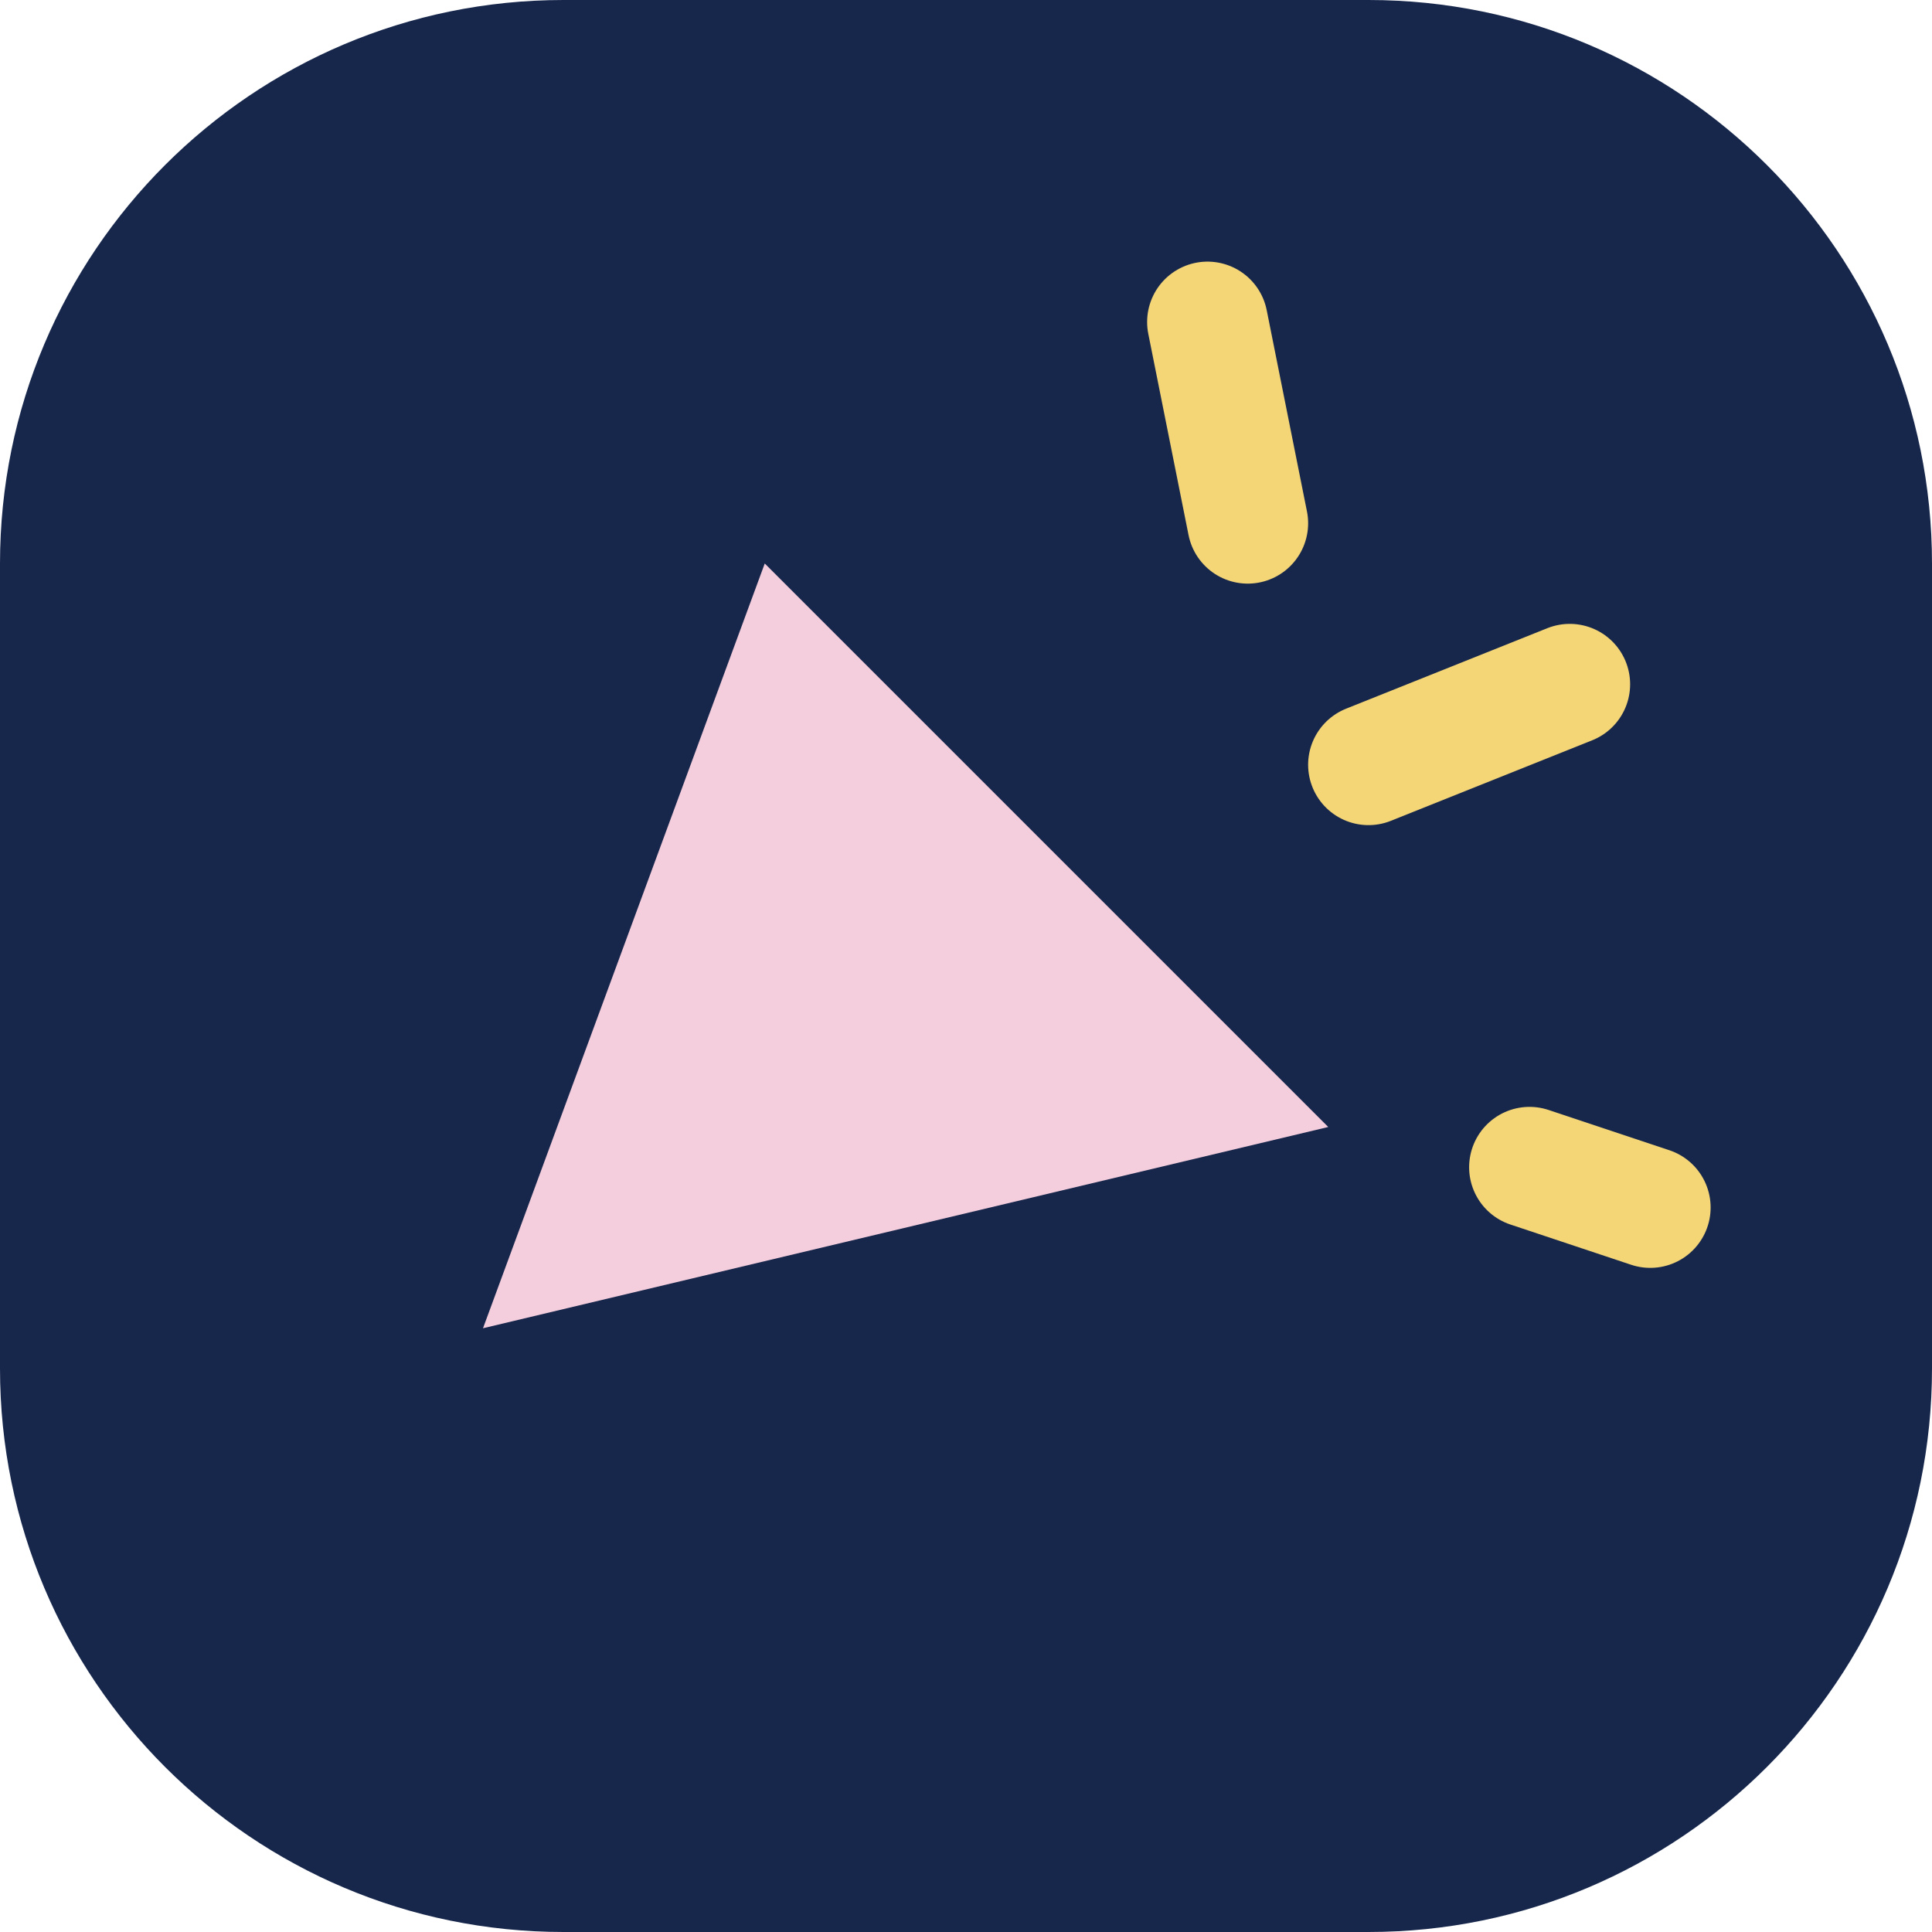
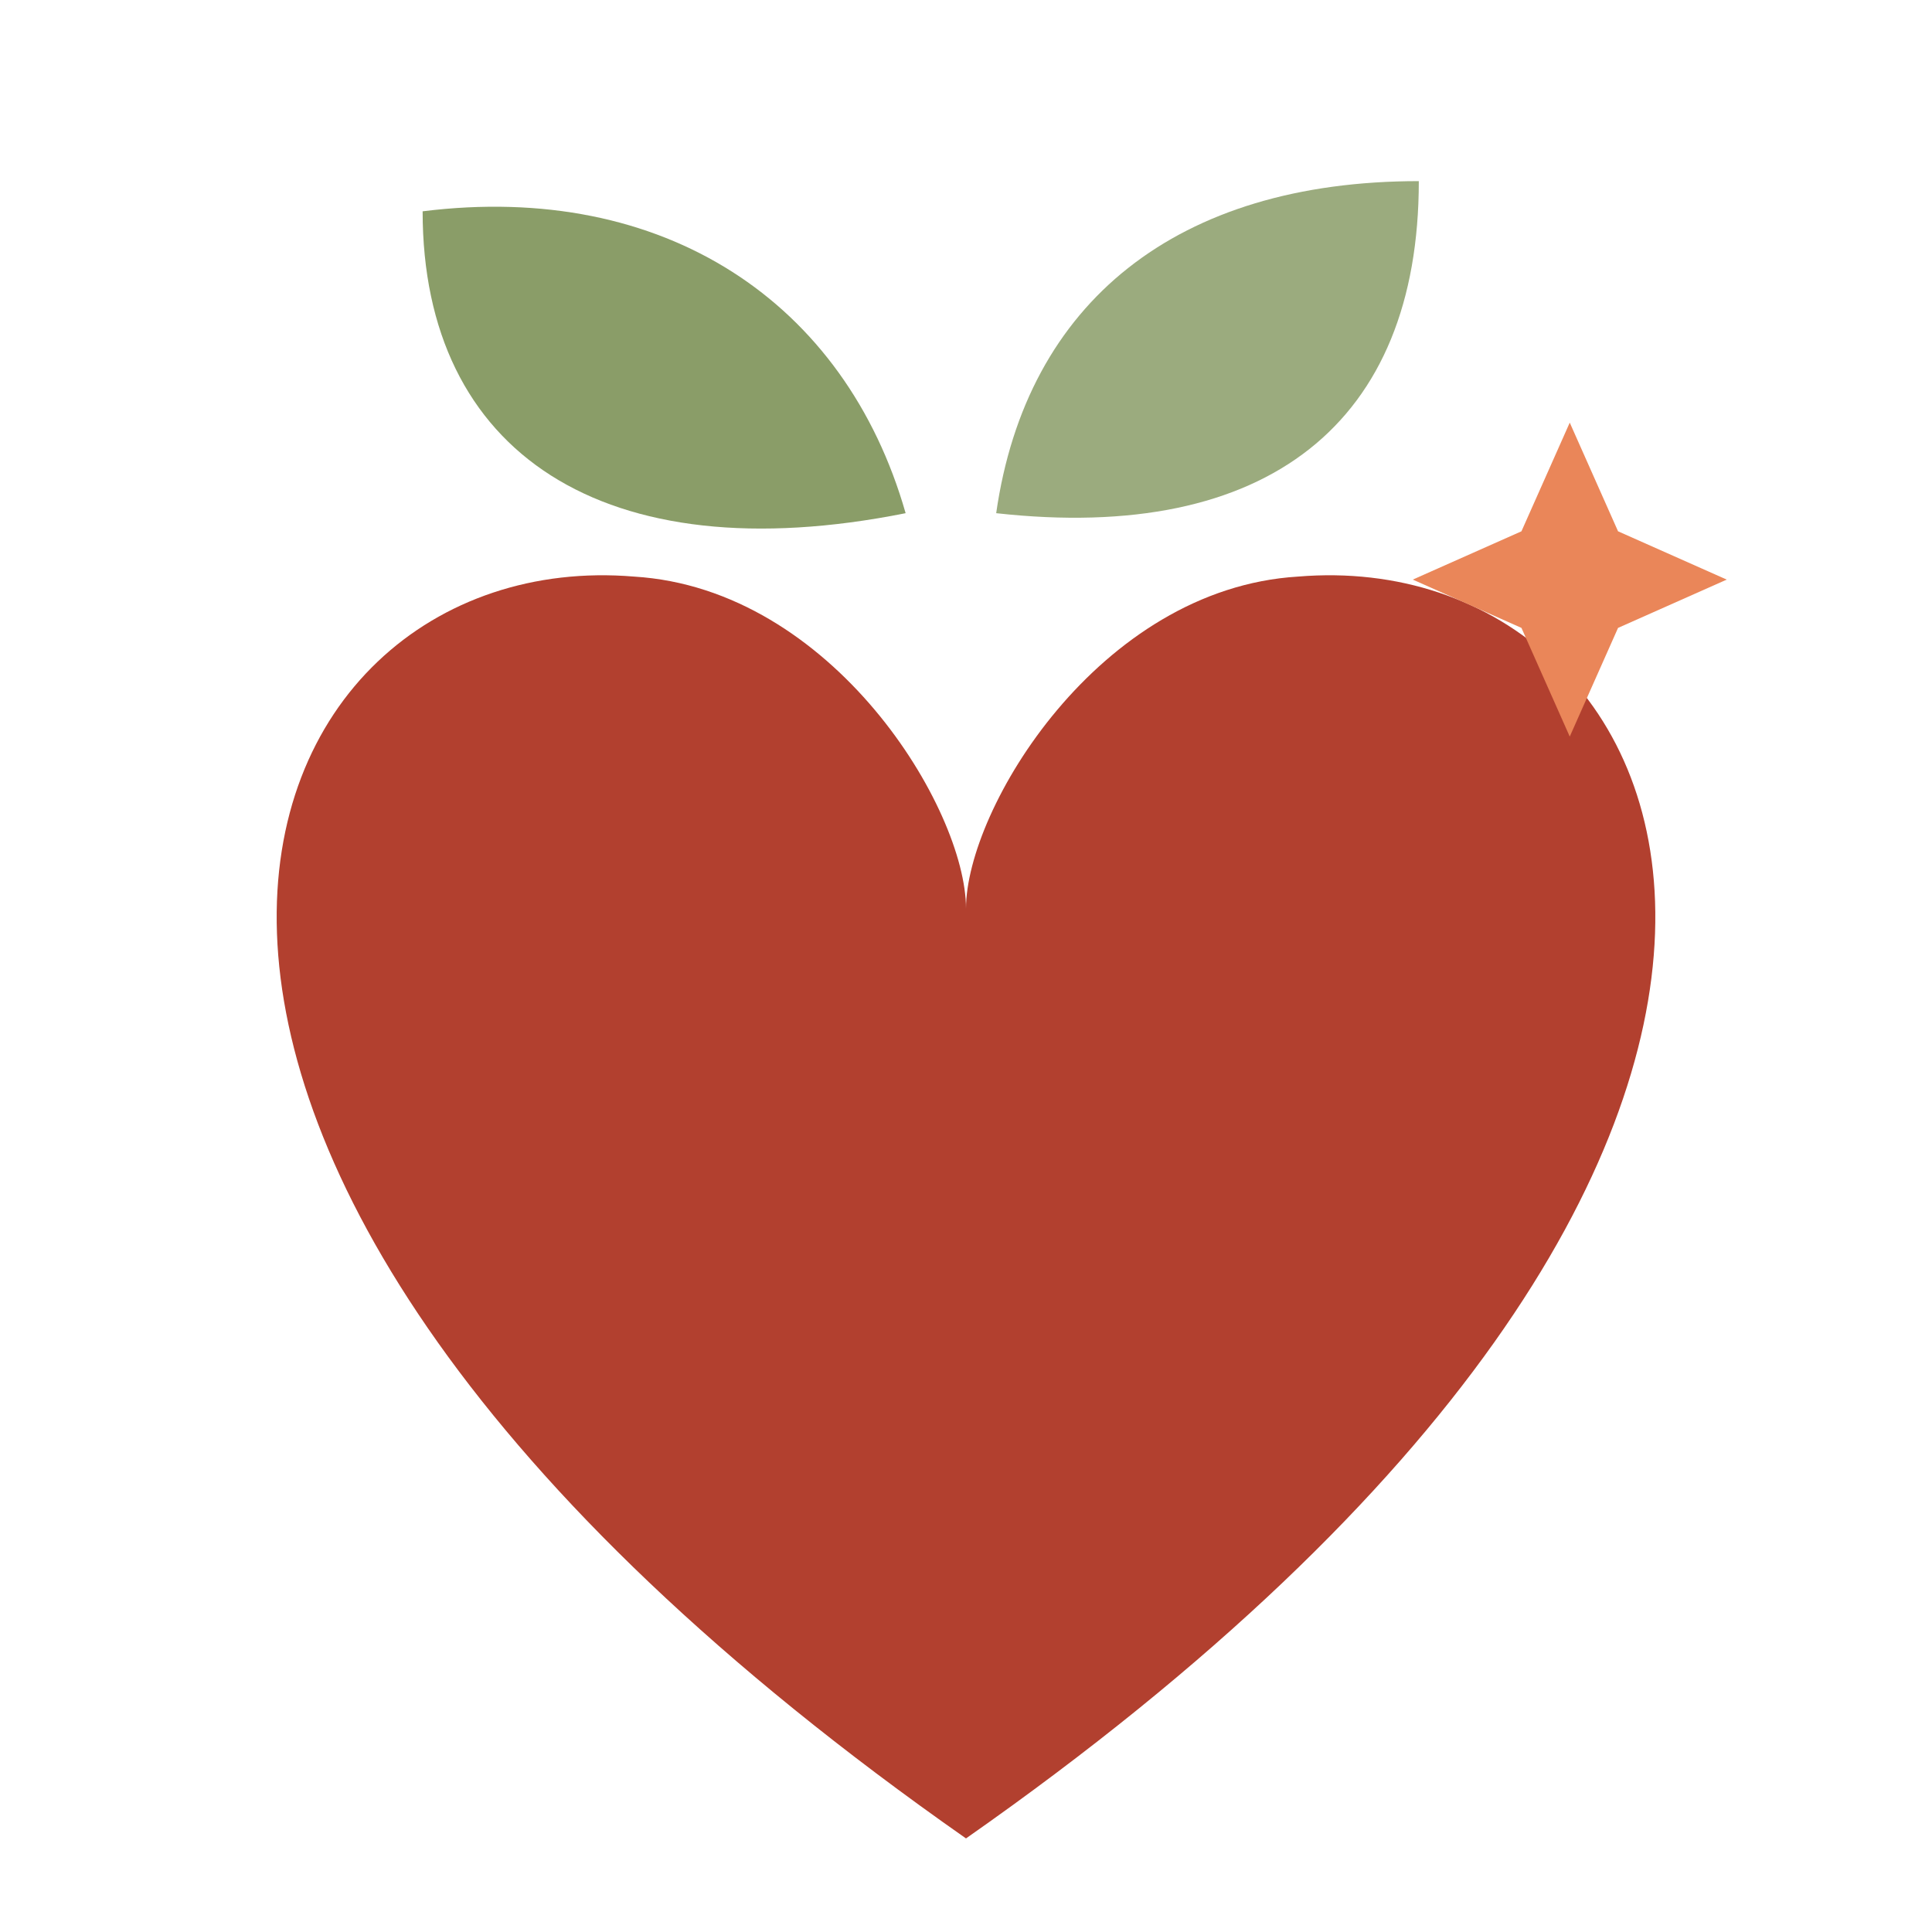
- <svg xmlns="http://www.w3.org/2000/svg" viewBox="0 0 48 48">
-   <rect width="48" height="48" rx="14" fill="#17274c" />
-   <path d="m12 33 7-19 14 14Z" fill="#f5cedd" />
-   <path d="m30 8 1 5m8 4-5 2m4 10 3 1" stroke="#f4d677" stroke-width="3" stroke-linecap="round" />
+ <svg xmlns="http://www.w3.org/2000/svg" viewBox="0 0 64 64" width="64" height="64">
+   <path d="M32 60.9C-1 37.8 7.8 18 21 19.1C27.6 19.5 32 26.8 32 30.1C32 26.8 36.4 19.5 43 19.1C56.2 18 65 37.8 32 60.9Z" fill="#B2402F" />
+   <path d="M30 17C28 10 22 6 14 7c0 8 6 12 16 10Z" fill="#8A9D68" />
+   <path d="M33 17c1-7 6-11 14-11 0 8-5 12-14 11Z" fill="#8A9D68" fill-opacity=".85" />
+   <path d="M52 14l1.6 3.6 3.6 1.6-3.6 1.6L52 24.4l-1.6-3.6-3.6-1.6 3.6-1.6z" fill="#EA8659" />
</svg>
